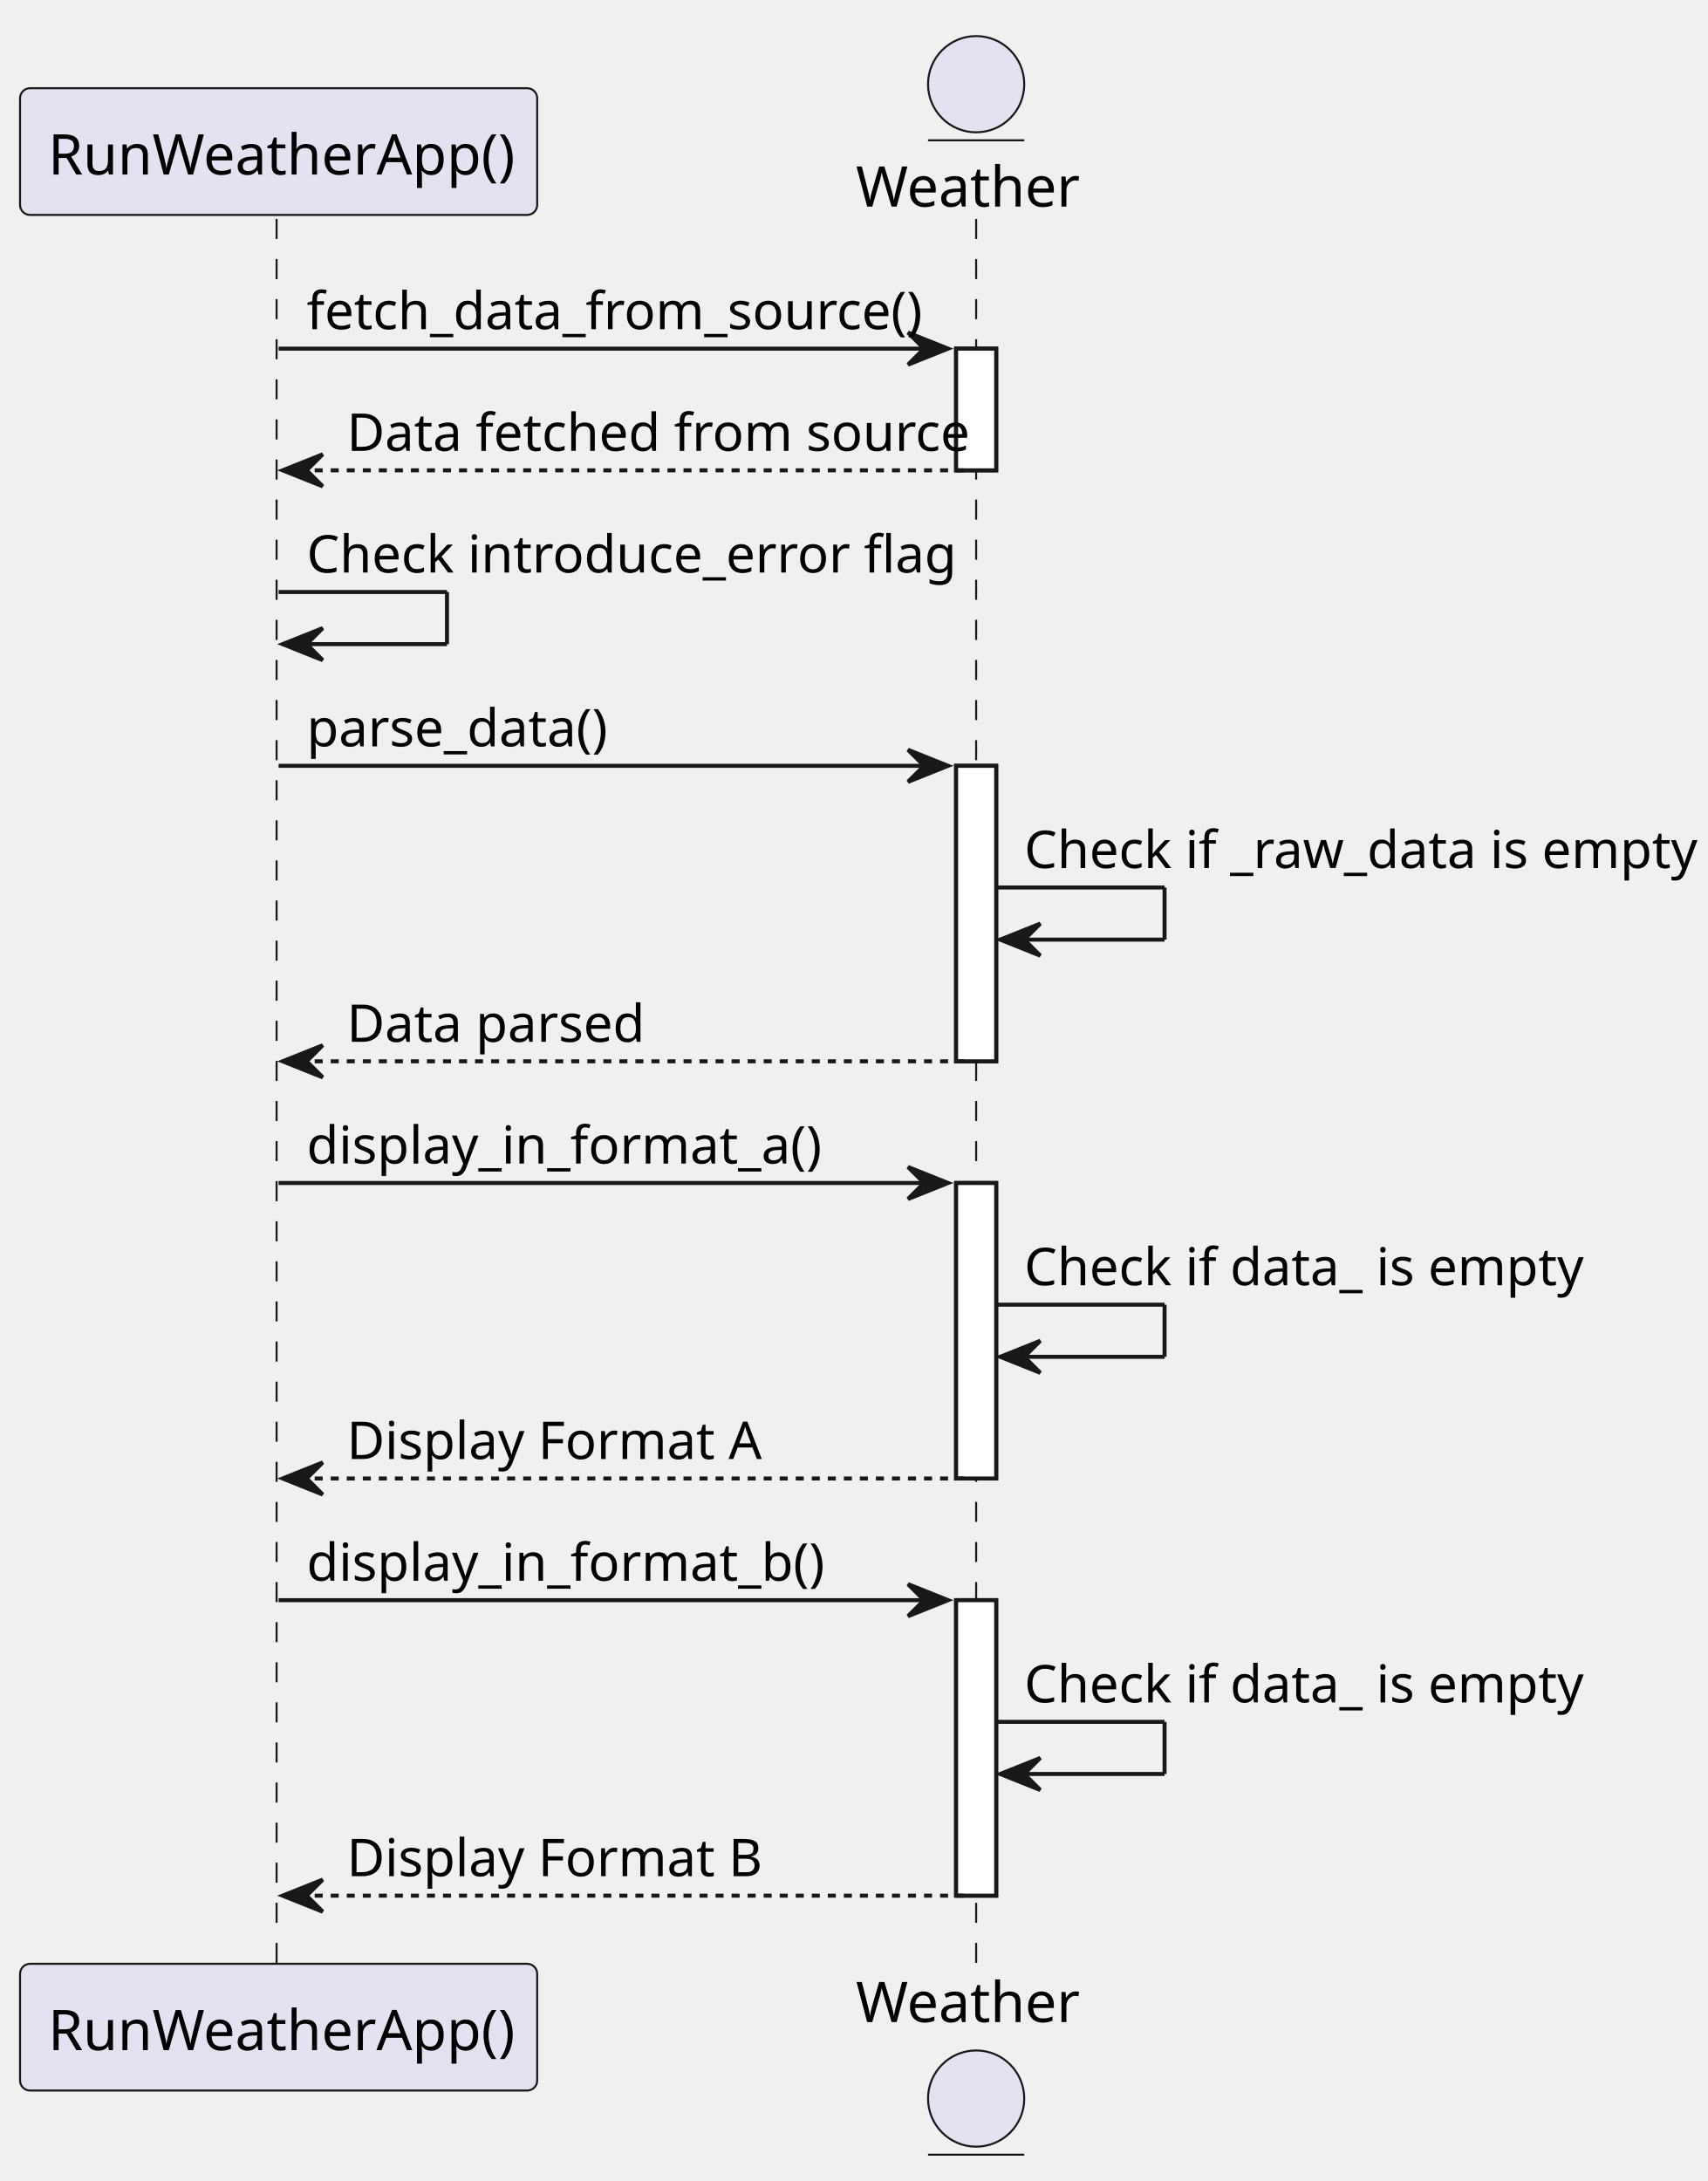
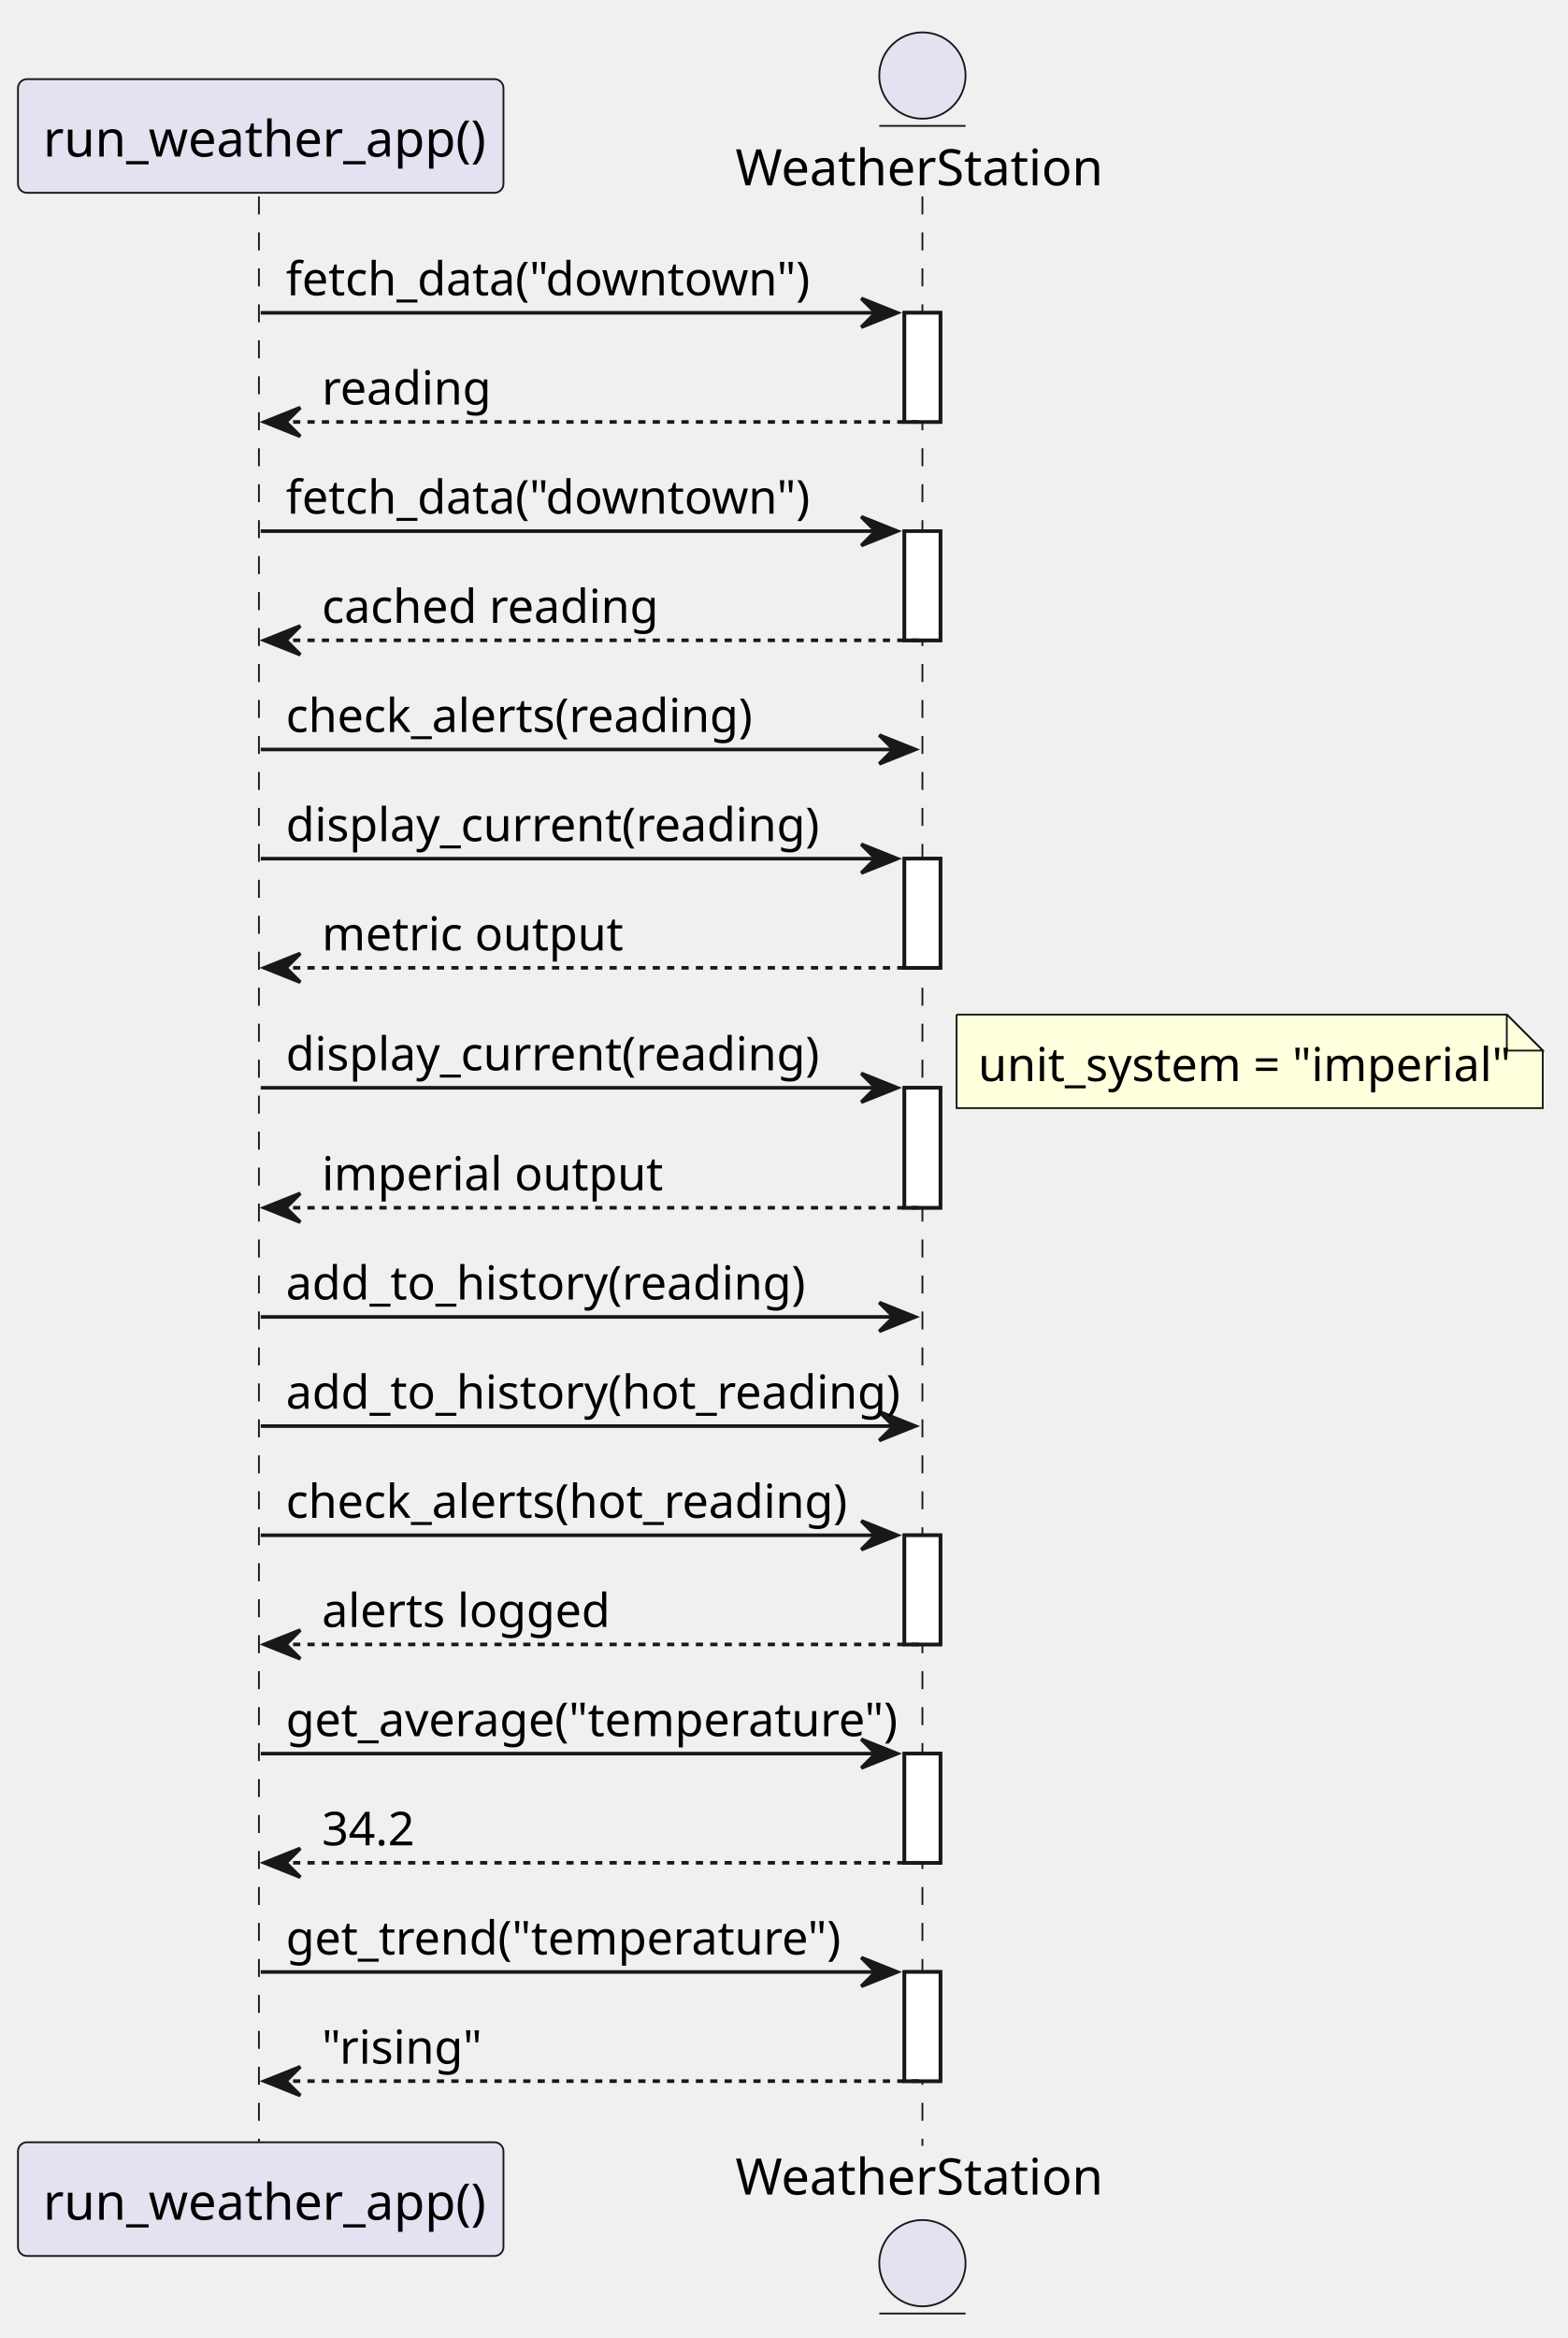
- <svg xmlns="http://www.w3.org/2000/svg" contentStyleType="text/css" height="544px" preserveAspectRatio="none" style="width:426px;height:544px;background:#FFFFFF;" version="1.1" viewBox="0 0 426 544" width="426px" zoomAndPan="magnify">
+ <svg xmlns="http://www.w3.org/2000/svg" contentStyleType="text/css" height="650px" preserveAspectRatio="none" style="width:436px;height:650px;background:#FFFFFF;" version="1.1" viewBox="0 0 436 650" width="436px" zoomAndPan="magnify">
  <defs />
  <g>
-     <rect fill="#FFFFFF" height="30.352" style="stroke:#181818;stroke-width:1.0;" width="10" x="238.5" y="86.961" />
-     <rect fill="#FFFFFF" height="73.703" style="stroke:#181818;stroke-width:1.0;" width="10" x="238.5" y="191.016" />
-     <rect fill="#FFFFFF" height="73.703" style="stroke:#181818;stroke-width:1.0;" width="10" x="238.5" y="295.07" />
-     <rect fill="#FFFFFF" height="73.703" style="stroke:#181818;stroke-width:1.0;" width="10" x="238.5" y="399.125" />
-     <line style="stroke:#181818;stroke-width:0.5;stroke-dasharray:5.0,5.0;" x1="69" x2="69" y1="54.609" y2="490.828" />
-     <line style="stroke:#181818;stroke-width:0.5;stroke-dasharray:5.0,5.0;" x1="243.5" x2="243.5" y1="54.609" y2="490.828" />
-     <rect fill="#E2E2F0" height="31.609" rx="2.5" ry="2.5" style="stroke:#181818;stroke-width:0.5;" width="129" x="5" y="22" />
-     <text fill="#000000" font-family="sans-serif" font-size="14" lengthAdjust="spacing" textLength="115" x="12" y="43.533">RunWeatherApp()</text>
-     <rect fill="#E2E2F0" height="31.609" rx="2.5" ry="2.5" style="stroke:#181818;stroke-width:0.5;" width="129" x="5" y="489.828" />
-     <text fill="#000000" font-family="sans-serif" font-size="14" lengthAdjust="spacing" textLength="115" x="12" y="511.361">RunWeatherApp()</text>
-     <text fill="#000000" font-family="sans-serif" font-size="14" lengthAdjust="spacing" textLength="54" x="213.5" y="51.533">Weather</text>
-     <ellipse cx="243.5" cy="21" fill="#E2E2F0" rx="12" ry="12" style="stroke:#181818;stroke-width:0.5;" />
-     <line style="stroke:#181818;stroke-width:0.5;" x1="231.5" x2="255.5" y1="35" y2="35" />
-     <text fill="#000000" font-family="sans-serif" font-size="14" lengthAdjust="spacing" textLength="54" x="213.5" y="504.361">Weather</text>
-     <ellipse cx="243.5" cy="523.438" fill="#E2E2F0" rx="12" ry="12" style="stroke:#181818;stroke-width:0.5;" />
-     <line style="stroke:#181818;stroke-width:0.5;" x1="231.5" x2="255.5" y1="537.438" y2="537.438" />
-     <rect fill="#FFFFFF" height="30.352" style="stroke:#181818;stroke-width:1.0;" width="10" x="238.5" y="86.961" />
-     <rect fill="#FFFFFF" height="73.703" style="stroke:#181818;stroke-width:1.0;" width="10" x="238.5" y="191.016" />
-     <rect fill="#FFFFFF" height="73.703" style="stroke:#181818;stroke-width:1.0;" width="10" x="238.5" y="295.07" />
-     <rect fill="#FFFFFF" height="73.703" style="stroke:#181818;stroke-width:1.0;" width="10" x="238.5" y="399.125" />
-     <polygon fill="#181818" points="226.5,82.961,236.5,86.961,226.5,90.961,230.5,86.961" style="stroke:#181818;stroke-width:1.0;" />
-     <line style="stroke:#181818;stroke-width:1.0;" x1="69.5" x2="232.5" y1="86.961" y2="86.961" />
-     <text fill="#000000" font-family="sans-serif" font-size="13" lengthAdjust="spacing" textLength="146" x="76.5" y="82.105">fetch_data_from_source()</text>
-     <polygon fill="#181818" points="80.5,113.312,70.5,117.312,80.5,121.312,76.5,117.312" style="stroke:#181818;stroke-width:1.0;" />
-     <line style="stroke:#181818;stroke-width:1.0;stroke-dasharray:2.0,2.0;" x1="74.5" x2="242.5" y1="117.312" y2="117.312" />
-     <text fill="#000000" font-family="sans-serif" font-size="13" lengthAdjust="spacing" textLength="145" x="86.5" y="112.456">Data fetched from source</text>
-     <line style="stroke:#181818;stroke-width:1.0;" x1="69.5" x2="111.5" y1="147.664" y2="147.664" />
-     <line style="stroke:#181818;stroke-width:1.0;" x1="111.5" x2="111.5" y1="147.664" y2="160.664" />
-     <line style="stroke:#181818;stroke-width:1.0;" x1="70.5" x2="111.5" y1="160.664" y2="160.664" />
-     <polygon fill="#181818" points="80.5,156.664,70.5,160.664,80.5,164.664,76.5,160.664" style="stroke:#181818;stroke-width:1.0;" />
-     <text fill="#000000" font-family="sans-serif" font-size="13" lengthAdjust="spacing" textLength="151" x="76.5" y="142.808">Check introduce_error flag</text>
-     <polygon fill="#181818" points="226.5,187.016,236.5,191.016,226.5,195.016,230.5,191.016" style="stroke:#181818;stroke-width:1.0;" />
-     <line style="stroke:#181818;stroke-width:1.0;" x1="69.5" x2="232.5" y1="191.016" y2="191.016" />
-     <text fill="#000000" font-family="sans-serif" font-size="13" lengthAdjust="spacing" textLength="72" x="76.5" y="186.159">parse_data()</text>
-     <line style="stroke:#181818;stroke-width:1.0;" x1="248.5" x2="290.5" y1="221.367" y2="221.367" />
-     <line style="stroke:#181818;stroke-width:1.0;" x1="290.5" x2="290.5" y1="221.367" y2="234.367" />
-     <line style="stroke:#181818;stroke-width:1.0;" x1="249.5" x2="290.5" y1="234.367" y2="234.367" />
-     <polygon fill="#181818" points="259.5,230.367,249.5,234.367,259.5,238.367,255.5,234.367" style="stroke:#181818;stroke-width:1.0;" />
-     <text fill="#000000" font-family="sans-serif" font-size="13" lengthAdjust="spacing" textLength="164" x="255.5" y="216.511">Check if _raw_data is empty</text>
-     <polygon fill="#181818" points="80.5,260.719,70.5,264.719,80.5,268.719,76.5,264.719" style="stroke:#181818;stroke-width:1.0;" />
-     <line style="stroke:#181818;stroke-width:1.0;stroke-dasharray:2.0,2.0;" x1="74.5" x2="242.5" y1="264.719" y2="264.719" />
-     <text fill="#000000" font-family="sans-serif" font-size="13" lengthAdjust="spacing" textLength="70" x="86.5" y="259.862">Data parsed</text>
-     <polygon fill="#181818" points="226.5,291.07,236.5,295.07,226.5,299.07,230.5,295.07" style="stroke:#181818;stroke-width:1.0;" />
-     <line style="stroke:#181818;stroke-width:1.0;" x1="69.5" x2="232.5" y1="295.07" y2="295.07" />
-     <text fill="#000000" font-family="sans-serif" font-size="13" lengthAdjust="spacing" textLength="123" x="76.5" y="290.214">display_in_format_a()</text>
-     <line style="stroke:#181818;stroke-width:1.0;" x1="248.5" x2="290.5" y1="325.422" y2="325.422" />
-     <line style="stroke:#181818;stroke-width:1.0;" x1="290.5" x2="290.5" y1="325.422" y2="338.422" />
-     <line style="stroke:#181818;stroke-width:1.0;" x1="249.5" x2="290.5" y1="338.422" y2="338.422" />
-     <polygon fill="#181818" points="259.5,334.422,249.5,338.422,259.5,342.422,255.5,338.422" style="stroke:#181818;stroke-width:1.0;" />
-     <text fill="#000000" font-family="sans-serif" font-size="13" lengthAdjust="spacing" textLength="137" x="255.5" y="320.565">Check if data_ is empty</text>
-     <polygon fill="#181818" points="80.5,364.773,70.5,368.773,80.5,372.773,76.5,368.773" style="stroke:#181818;stroke-width:1.0;" />
-     <line style="stroke:#181818;stroke-width:1.0;stroke-dasharray:2.0,2.0;" x1="74.5" x2="242.5" y1="368.773" y2="368.773" />
-     <text fill="#000000" font-family="sans-serif" font-size="13" lengthAdjust="spacing" textLength="101" x="86.5" y="363.917">Display Format A</text>
-     <polygon fill="#181818" points="226.5,395.125,236.5,399.125,226.5,403.125,230.5,399.125" style="stroke:#181818;stroke-width:1.0;" />
-     <line style="stroke:#181818;stroke-width:1.0;" x1="69.5" x2="232.5" y1="399.125" y2="399.125" />
-     <text fill="#000000" font-family="sans-serif" font-size="13" lengthAdjust="spacing" textLength="123" x="76.5" y="394.269">display_in_format_b()</text>
-     <line style="stroke:#181818;stroke-width:1.0;" x1="248.5" x2="290.5" y1="429.477" y2="429.477" />
-     <line style="stroke:#181818;stroke-width:1.0;" x1="290.5" x2="290.5" y1="429.477" y2="442.477" />
-     <line style="stroke:#181818;stroke-width:1.0;" x1="249.5" x2="290.5" y1="442.477" y2="442.477" />
-     <polygon fill="#181818" points="259.5,438.477,249.5,442.477,259.5,446.477,255.5,442.477" style="stroke:#181818;stroke-width:1.0;" />
-     <text fill="#000000" font-family="sans-serif" font-size="13" lengthAdjust="spacing" textLength="137" x="255.5" y="424.62">Check if data_ is empty</text>
-     <polygon fill="#181818" points="80.5,468.828,70.5,472.828,80.5,476.828,76.5,472.828" style="stroke:#181818;stroke-width:1.0;" />
-     <line style="stroke:#181818;stroke-width:1.0;stroke-dasharray:2.0,2.0;" x1="74.5" x2="242.5" y1="472.828" y2="472.828" />
-     <text fill="#000000" font-family="sans-serif" font-size="13" lengthAdjust="spacing" textLength="101" x="86.5" y="467.972">Display Format B</text>
+     <rect fill="#FFFFFF" height="30.352" style="stroke:#181818;stroke-width:1.0;" width="10" x="251.5" y="86.961" />
+     <rect fill="#FFFFFF" height="30.352" style="stroke:#181818;stroke-width:1.0;" width="10" x="251.5" y="147.664" />
+     <rect fill="#FFFFFF" height="30.352" style="stroke:#181818;stroke-width:1.0;" width="10" x="251.5" y="238.719" />
+     <rect fill="#FFFFFF" height="33.352" style="stroke:#181818;stroke-width:1.0;" width="10" x="251.5" y="302.422" />
+     <rect fill="#FFFFFF" height="30.352" style="stroke:#181818;stroke-width:1.0;" width="10" x="251.5" y="426.828" />
+     <rect fill="#FFFFFF" height="30.352" style="stroke:#181818;stroke-width:1.0;" width="10" x="251.5" y="487.531" />
+     <rect fill="#FFFFFF" height="30.352" style="stroke:#181818;stroke-width:1.0;" width="10" x="251.5" y="548.234" />
+     <line style="stroke:#181818;stroke-width:0.5;stroke-dasharray:5.0,5.0;" x1="72" x2="72" y1="54.609" y2="596.586" />
+     <line style="stroke:#181818;stroke-width:0.5;stroke-dasharray:5.0,5.0;" x1="256.5" x2="256.5" y1="54.609" y2="596.586" />
+     <rect fill="#E2E2F0" height="31.609" rx="2.5" ry="2.5" style="stroke:#181818;stroke-width:0.5;" width="135" x="5" y="22" />
+     <text fill="#000000" font-family="sans-serif" font-size="14" lengthAdjust="spacing" textLength="121" x="12" y="43.533">run_weather_app()</text>
+     <rect fill="#E2E2F0" height="31.609" rx="2.5" ry="2.5" style="stroke:#181818;stroke-width:0.5;" width="135" x="5" y="595.586" />
+     <text fill="#000000" font-family="sans-serif" font-size="14" lengthAdjust="spacing" textLength="121" x="12" y="617.119">run_weather_app()</text>
+     <text fill="#000000" font-family="sans-serif" font-size="14" lengthAdjust="spacing" textLength="98" x="204.5" y="51.533">WeatherStation</text>
+     <ellipse cx="256.5" cy="21" fill="#E2E2F0" rx="12" ry="12" style="stroke:#181818;stroke-width:0.5;" />
+     <line style="stroke:#181818;stroke-width:0.5;" x1="244.5" x2="268.5" y1="35" y2="35" />
+     <text fill="#000000" font-family="sans-serif" font-size="14" lengthAdjust="spacing" textLength="98" x="204.5" y="610.119">WeatherStation</text>
+     <ellipse cx="256.5" cy="629.195" fill="#E2E2F0" rx="12" ry="12" style="stroke:#181818;stroke-width:0.5;" />
+     <line style="stroke:#181818;stroke-width:0.5;" x1="244.5" x2="268.5" y1="643.195" y2="643.195" />
+     <rect fill="#FFFFFF" height="30.352" style="stroke:#181818;stroke-width:1.0;" width="10" x="251.5" y="86.961" />
+     <rect fill="#FFFFFF" height="30.352" style="stroke:#181818;stroke-width:1.0;" width="10" x="251.5" y="147.664" />
+     <rect fill="#FFFFFF" height="30.352" style="stroke:#181818;stroke-width:1.0;" width="10" x="251.5" y="238.719" />
+     <rect fill="#FFFFFF" height="33.352" style="stroke:#181818;stroke-width:1.0;" width="10" x="251.5" y="302.422" />
+     <rect fill="#FFFFFF" height="30.352" style="stroke:#181818;stroke-width:1.0;" width="10" x="251.5" y="426.828" />
+     <rect fill="#FFFFFF" height="30.352" style="stroke:#181818;stroke-width:1.0;" width="10" x="251.5" y="487.531" />
+     <rect fill="#FFFFFF" height="30.352" style="stroke:#181818;stroke-width:1.0;" width="10" x="251.5" y="548.234" />
+     <polygon fill="#181818" points="239.5,82.961,249.5,86.961,239.5,90.961,243.5,86.961" style="stroke:#181818;stroke-width:1.0;" />
+     <line style="stroke:#181818;stroke-width:1.0;" x1="72.5" x2="245.5" y1="86.961" y2="86.961" />
+     <text fill="#000000" font-family="sans-serif" font-size="13" lengthAdjust="spacing" textLength="135" x="79.5" y="82.105">fetch_data("downtown")</text>
+     <polygon fill="#181818" points="83.5,113.312,73.5,117.312,83.5,121.312,79.5,117.312" style="stroke:#181818;stroke-width:1.0;" />
+     <line style="stroke:#181818;stroke-width:1.0;stroke-dasharray:2.0,2.0;" x1="77.5" x2="255.5" y1="117.312" y2="117.312" />
+     <text fill="#000000" font-family="sans-serif" font-size="13" lengthAdjust="spacing" textLength="42" x="89.5" y="112.456">reading</text>
+     <polygon fill="#181818" points="239.5,143.664,249.5,147.664,239.5,151.664,243.5,147.664" style="stroke:#181818;stroke-width:1.0;" />
+     <line style="stroke:#181818;stroke-width:1.0;" x1="72.5" x2="245.5" y1="147.664" y2="147.664" />
+     <text fill="#000000" font-family="sans-serif" font-size="13" lengthAdjust="spacing" textLength="135" x="79.5" y="142.808">fetch_data("downtown")</text>
+     <polygon fill="#181818" points="83.5,174.016,73.5,178.016,83.5,182.016,79.5,178.016" style="stroke:#181818;stroke-width:1.0;" />
+     <line style="stroke:#181818;stroke-width:1.0;stroke-dasharray:2.0,2.0;" x1="77.5" x2="255.5" y1="178.016" y2="178.016" />
+     <text fill="#000000" font-family="sans-serif" font-size="13" lengthAdjust="spacing" textLength="88" x="89.5" y="173.159">cached reading</text>
+     <polygon fill="#181818" points="244.5,204.367,254.5,208.367,244.5,212.367,248.5,208.367" style="stroke:#181818;stroke-width:1.0;" />
+     <line style="stroke:#181818;stroke-width:1.0;" x1="72.5" x2="250.5" y1="208.367" y2="208.367" />
+     <text fill="#000000" font-family="sans-serif" font-size="13" lengthAdjust="spacing" textLength="124" x="79.5" y="203.511">check_alerts(reading)</text>
+     <polygon fill="#181818" points="239.5,234.719,249.5,238.719,239.5,242.719,243.5,238.719" style="stroke:#181818;stroke-width:1.0;" />
+     <line style="stroke:#181818;stroke-width:1.0;" x1="72.5" x2="245.5" y1="238.719" y2="238.719" />
+     <text fill="#000000" font-family="sans-serif" font-size="13" lengthAdjust="spacing" textLength="138" x="79.5" y="233.862">display_current(reading)</text>
+     <polygon fill="#181818" points="83.5,265.07,73.5,269.07,83.5,273.07,79.5,269.07" style="stroke:#181818;stroke-width:1.0;" />
+     <line style="stroke:#181818;stroke-width:1.0;stroke-dasharray:2.0,2.0;" x1="77.5" x2="255.5" y1="269.07" y2="269.07" />
+     <text fill="#000000" font-family="sans-serif" font-size="13" lengthAdjust="spacing" textLength="76" x="89.5" y="264.214">metric output</text>
+     <polygon fill="#181818" points="239.5,298.422,249.5,302.422,239.5,306.422,243.5,302.422" style="stroke:#181818;stroke-width:1.0;" />
+     <line style="stroke:#181818;stroke-width:1.0;" x1="72.5" x2="245.5" y1="302.422" y2="302.422" />
+     <text fill="#000000" font-family="sans-serif" font-size="13" lengthAdjust="spacing" textLength="138" x="79.5" y="297.565">display_current(reading)</text>
+     <path d="M266,282.07 L266,308.07 L429,308.07 L429,292.07 L419,282.07 L266,282.07 " fill="#FEFFDD" style="stroke:#181818;stroke-width:0.5;" />
+     <path d="M419,282.07 L419,292.07 L429,292.07 L419,282.07 " fill="#FEFFDD" style="stroke:#181818;stroke-width:0.5;" />
+     <text fill="#000000" font-family="sans-serif" font-size="13" lengthAdjust="spacing" textLength="142" x="272" y="300.565">unit_system = "imperial"</text>
+     <polygon fill="#181818" points="83.5,331.773,73.5,335.773,83.5,339.773,79.5,335.773" style="stroke:#181818;stroke-width:1.0;" />
+     <line style="stroke:#181818;stroke-width:1.0;stroke-dasharray:2.0,2.0;" x1="77.5" x2="255.5" y1="335.773" y2="335.773" />
+     <text fill="#000000" font-family="sans-serif" font-size="13" lengthAdjust="spacing" textLength="85" x="89.5" y="330.917">imperial output</text>
+     <polygon fill="#181818" points="244.5,362.125,254.5,366.125,244.5,370.125,248.5,366.125" style="stroke:#181818;stroke-width:1.0;" />
+     <line style="stroke:#181818;stroke-width:1.0;" x1="72.5" x2="250.5" y1="366.125" y2="366.125" />
+     <text fill="#000000" font-family="sans-serif" font-size="13" lengthAdjust="spacing" textLength="135" x="79.5" y="361.269">add_to_history(reading)</text>
+     <polygon fill="#181818" points="244.5,392.477,254.5,396.477,244.5,400.477,248.5,396.477" style="stroke:#181818;stroke-width:1.0;" />
+     <line style="stroke:#181818;stroke-width:1.0;" x1="72.5" x2="250.5" y1="396.477" y2="396.477" />
+     <text fill="#000000" font-family="sans-serif" font-size="13" lengthAdjust="spacing" textLength="160" x="79.5" y="391.62">add_to_history(hot_reading)</text>
+     <polygon fill="#181818" points="239.5,422.828,249.5,426.828,239.5,430.828,243.5,426.828" style="stroke:#181818;stroke-width:1.0;" />
+     <line style="stroke:#181818;stroke-width:1.0;" x1="72.5" x2="245.5" y1="426.828" y2="426.828" />
+     <text fill="#000000" font-family="sans-serif" font-size="13" lengthAdjust="spacing" textLength="149" x="79.5" y="421.972">check_alerts(hot_reading)</text>
+     <polygon fill="#181818" points="83.5,453.18,73.5,457.18,83.5,461.18,79.5,457.18" style="stroke:#181818;stroke-width:1.0;" />
+     <line style="stroke:#181818;stroke-width:1.0;stroke-dasharray:2.0,2.0;" x1="77.5" x2="255.5" y1="457.18" y2="457.18" />
+     <text fill="#000000" font-family="sans-serif" font-size="13" lengthAdjust="spacing" textLength="74" x="89.5" y="452.323">alerts logged</text>
+     <polygon fill="#181818" points="239.5,483.531,249.5,487.531,239.5,491.531,243.5,487.531" style="stroke:#181818;stroke-width:1.0;" />
+     <line style="stroke:#181818;stroke-width:1.0;" x1="72.5" x2="245.5" y1="487.531" y2="487.531" />
+     <text fill="#000000" font-family="sans-serif" font-size="13" lengthAdjust="spacing" textLength="156" x="79.5" y="482.675">get_average("temperature")</text>
+     <polygon fill="#181818" points="83.5,513.883,73.5,517.883,83.5,521.883,79.5,517.883" style="stroke:#181818;stroke-width:1.0;" />
+     <line style="stroke:#181818;stroke-width:1.0;stroke-dasharray:2.0,2.0;" x1="77.5" x2="255.5" y1="517.883" y2="517.883" />
+     <text fill="#000000" font-family="sans-serif" font-size="13" lengthAdjust="spacing" textLength="25" x="89.5" y="513.026">34.2</text>
+     <polygon fill="#181818" points="239.5,544.234,249.5,548.234,239.5,552.234,243.5,548.234" style="stroke:#181818;stroke-width:1.0;" />
+     <line style="stroke:#181818;stroke-width:1.0;" x1="72.5" x2="245.5" y1="548.234" y2="548.234" />
+     <text fill="#000000" font-family="sans-serif" font-size="13" lengthAdjust="spacing" textLength="141" x="79.5" y="543.378">get_trend("temperature")</text>
+     <polygon fill="#181818" points="83.5,574.586,73.5,578.586,83.5,582.586,79.5,578.586" style="stroke:#181818;stroke-width:1.0;" />
+     <line style="stroke:#181818;stroke-width:1.0;stroke-dasharray:2.0,2.0;" x1="77.5" x2="255.5" y1="578.586" y2="578.586" />
+     <text fill="#000000" font-family="sans-serif" font-size="13" lengthAdjust="spacing" textLength="41" x="89.5" y="573.73">"rising"</text>
  </g>
</svg>
